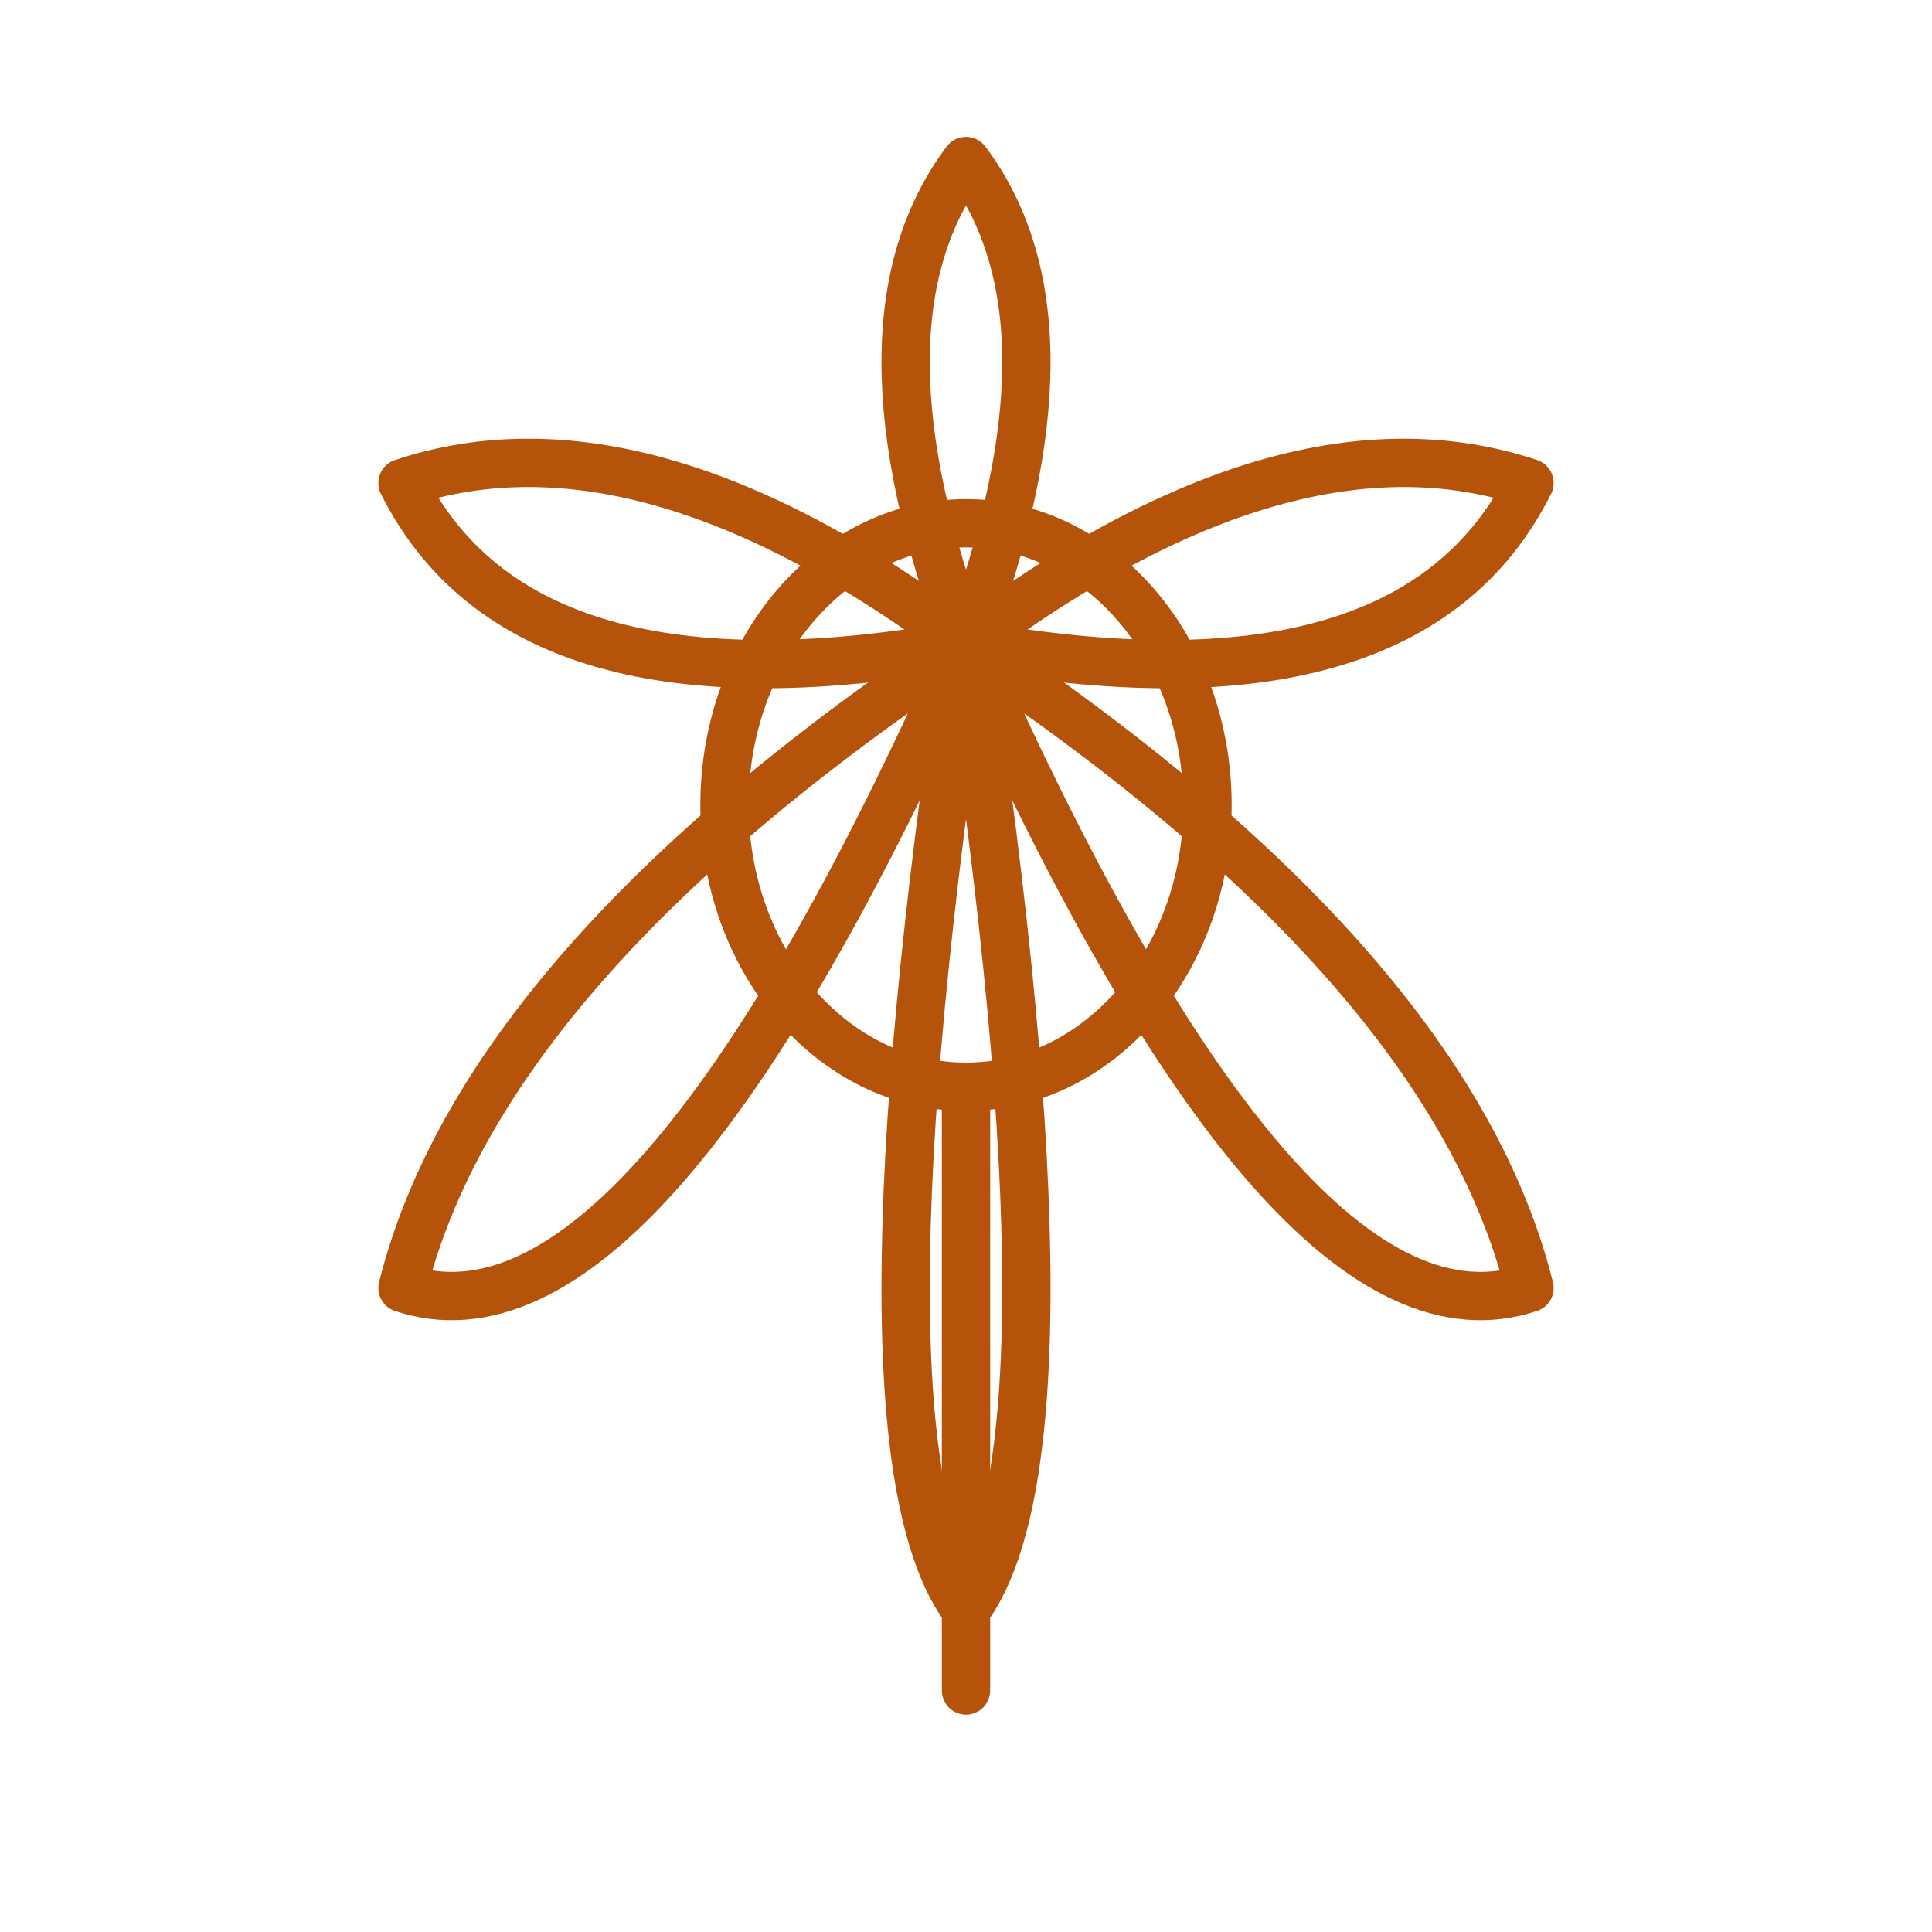
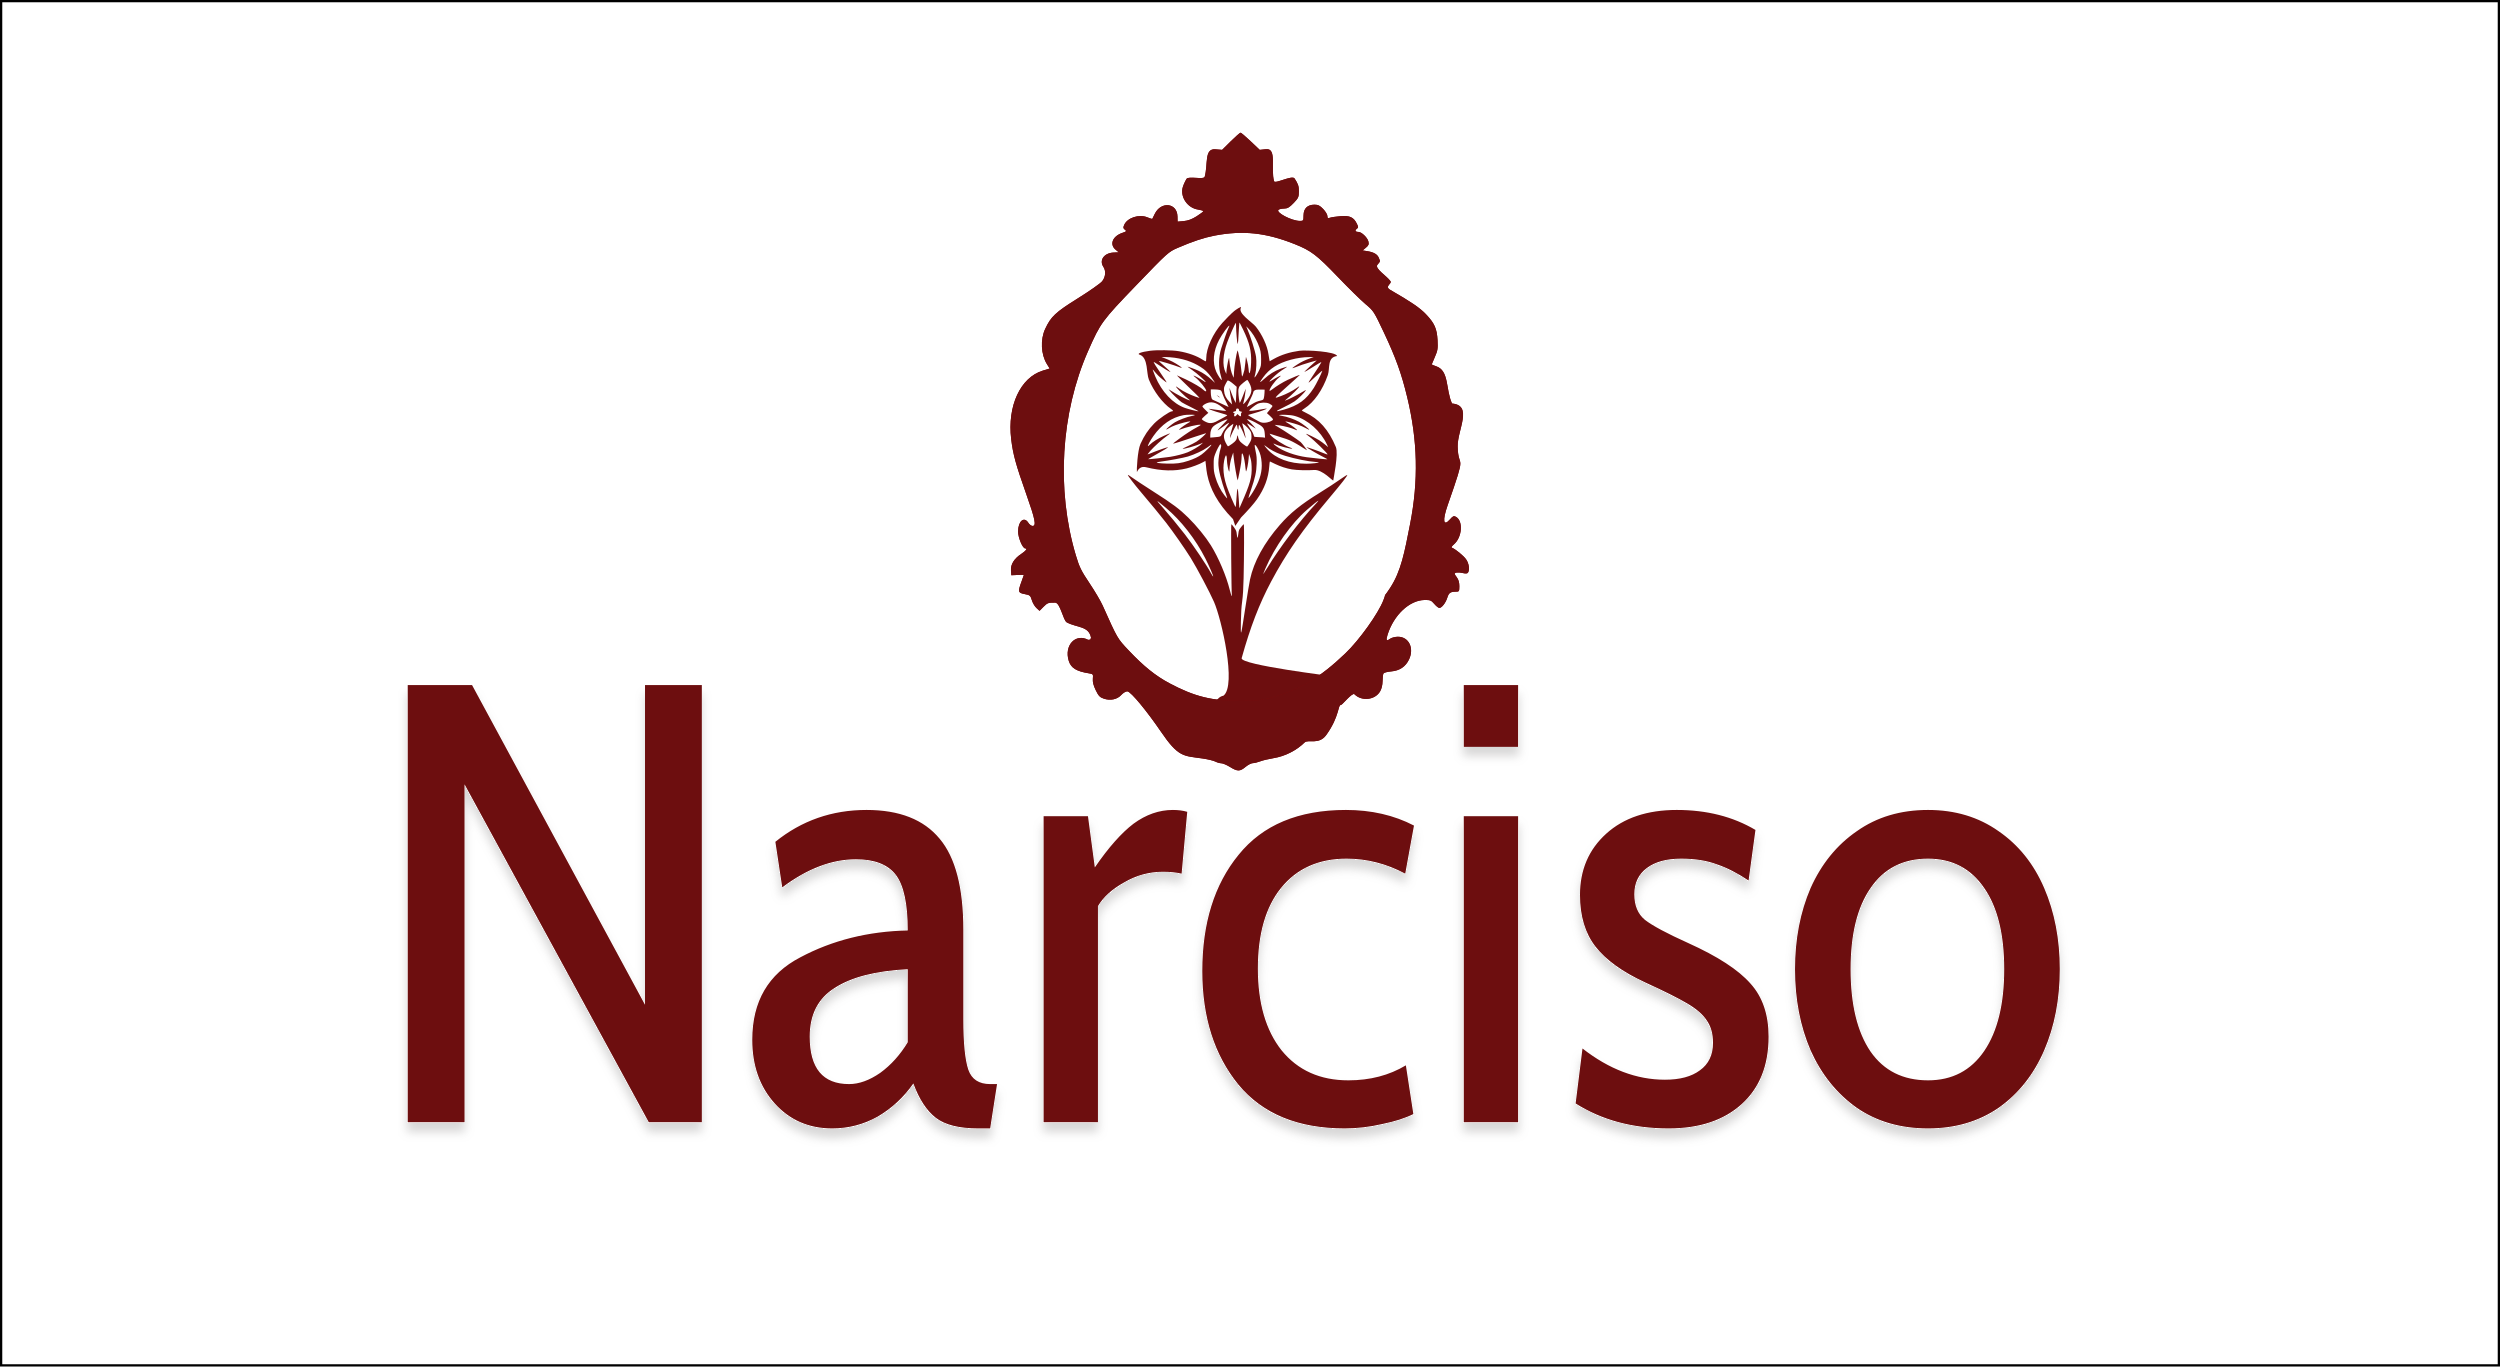
- <svg xmlns="http://www.w3.org/2000/svg" viewBox="0 0 48 48" fill="none" stroke="#b45309" stroke-width="1.2" stroke-linecap="round" stroke-linejoin="round">
-   <path d="M24 16 Q21 8 24 4 Q27 8 24 16" />
-   <path d="M24 16 Q32 10 38 12 Q35 18 24 16" />
-   <path d="M24 16 Q36 24 38 32 Q32 34 24 16" />
-   <path d="M24 16 Q27 36 24 40 Q21 36 24 16" />
-   <path d="M24 16 Q12 24 10 32 Q16 34 24 16" />
-   <path d="M24 16 Q16 10 10 12 Q13 18 24 16" />
-   <ellipse cx="24" cy="20" rx="6" ry="7" />
-   <path d="M24 27 L24 42" />
+ <svg xmlns="http://www.w3.org/2000/svg" width="1105" height="604" viewBox="0 0 1105 604" fill="none">
+   <rect x="0.5" y="0.5" width="1104" height="603" stroke="black" />
+   <g filter="url(#filter0_d_131_36)">
+     <path d="M180.216 302.8H208.644L285.096 444.112V302.8H310.212V496H286.752L205.332 346.684V496H180.216V302.8ZM367.827 498.76C357.523 498.76 349.059 495.08 342.435 487.72C335.811 480.36 332.499 470.976 332.499 459.568C332.499 442.64 339.583 430.496 353.751 423.136C367.919 415.592 383.743 411.636 401.223 411.268C401.223 399.492 399.475 391.304 395.979 386.704C392.483 382.104 386.595 379.804 378.315 379.804C367.643 379.804 356.787 383.944 345.747 392.224L342.711 372.076C354.303 362.692 367.735 358 383.007 358C397.543 358 408.307 362.232 415.299 370.696C422.291 378.976 425.787 392.408 425.787 410.992V450.46C425.787 460.948 426.523 468.4 427.995 472.816C429.467 477.048 432.687 479.164 437.655 479.164H440.691L437.655 498.76H432.411C423.947 498.76 417.691 497.196 413.643 494.068C409.595 490.94 406.283 485.88 403.707 478.888C399.475 484.96 394.231 489.836 387.975 493.516C381.719 497.012 375.003 498.76 367.827 498.76ZM375.279 479.164C379.695 479.164 384.295 477.508 389.079 474.196C393.863 470.7 397.911 466.192 401.223 460.672V428.38C387.055 429.116 376.291 431.876 368.931 436.66C361.571 441.26 357.891 448.436 357.891 458.188C357.891 472.172 363.687 479.164 375.279 479.164ZM461.279 360.76H480.875L483.911 383.392C489.983 374.56 495.687 368.12 501.023 364.072C506.543 360.024 512.339 358 518.411 358C520.803 358 522.919 358.276 524.759 358.828L522.275 386.152C519.883 385.6 517.123 385.324 513.995 385.324C507.923 385.324 502.219 386.888 496.883 390.016C491.547 392.96 487.683 396.456 485.291 400.504V496H461.279V360.76ZM594.341 498.76C573.733 498.76 558.093 492.32 547.421 479.44C536.749 466.376 531.413 449.632 531.413 429.208C531.413 408.048 536.749 390.936 547.421 377.872C558.093 364.624 573.917 358 594.893 358C606.117 358 616.145 360.3 624.977 364.9L621.113 386.152C612.833 381.736 604.185 379.528 595.169 379.528C582.841 379.528 573.181 383.852 566.189 392.5C559.381 400.964 555.977 412.832 555.977 428.104C555.977 443.376 559.473 455.428 566.465 464.26C573.641 473.092 583.485 477.508 595.997 477.508C605.565 477.508 614.029 475.3 621.389 470.884L624.701 492.412C621.021 494.252 616.421 495.724 610.901 496.828C605.381 498.116 599.861 498.76 594.341 498.76ZM646.992 302.8H671.004V330.124H646.992V302.8ZM646.992 360.76H671.004V496H646.992V360.76ZM737.548 498.76C721.724 498.76 708.016 495.08 696.424 487.72L699.46 463.432C711.236 472.632 723.38 477.232 735.892 477.232C742.516 477.232 747.668 475.852 751.348 473.092C755.212 470.332 757.144 466.284 757.144 460.948C757.144 456.9 756.224 453.588 754.384 451.012C752.728 448.436 749.876 445.952 745.828 443.56C741.78 441.168 735.524 438.04 727.06 434.176C717.124 429.576 709.856 424.332 705.256 418.444C700.656 412.556 698.356 404.92 698.356 395.536C698.356 384.496 702.22 375.48 709.948 368.488C717.676 361.496 728.072 358 741.136 358C754.384 358 765.976 360.944 775.912 366.832L772.876 389.188C767.908 385.876 763.216 383.484 758.8 382.012C754.384 380.356 749.14 379.528 743.068 379.528C736.628 379.528 731.568 380.908 727.888 383.668C724.208 386.428 722.368 390.292 722.368 395.26C722.368 400.228 723.932 404 727.06 406.576C730.372 409.152 736.72 412.556 746.104 416.788C759.168 422.676 768.368 428.656 773.704 434.728C779.04 440.616 781.708 448.436 781.708 458.188C781.708 470.884 777.752 480.82 769.84 487.996C761.928 495.172 751.164 498.76 737.548 498.76ZM852.185 498.76C840.041 498.76 829.553 495.724 820.721 489.652C811.889 483.396 805.081 474.932 800.297 464.26C795.697 453.588 793.397 441.628 793.397 428.38C793.397 415.132 795.697 403.172 800.297 392.5C805.081 381.828 811.889 373.456 820.721 367.384C829.553 361.128 840.041 358 852.185 358C864.145 358 874.541 361.128 883.373 367.384C892.205 373.456 898.921 381.828 903.521 392.5C908.121 403.172 910.421 415.132 910.421 428.38C910.421 441.628 908.121 453.588 903.521 464.26C898.921 474.932 892.205 483.396 883.373 489.652C874.541 495.724 864.145 498.76 852.185 498.76ZM852.185 477.508C862.857 477.508 871.137 473.184 877.025 464.536C882.913 455.888 885.857 443.836 885.857 428.38C885.857 412.924 882.913 400.964 877.025 392.5C871.137 383.852 862.857 379.528 852.185 379.528C841.145 379.528 832.681 383.852 826.793 392.5C820.905 400.964 817.961 412.924 817.961 428.38C817.961 444.02 820.905 456.164 826.793 464.812C832.681 473.276 841.145 477.508 852.185 477.508Z" fill="#6D0E0F" />
+   </g>
+   <path fill-rule="evenodd" clip-rule="evenodd" d="M545.5 137.5C544.091 138.676 541.641 141.198 540.279 142.716C536.103 147.369 533.152 153.887 533.152 158.454C533.152 159.198 533.056 159.699 532.913 159.699C532.781 159.699 532.223 159.407 531.671 159.05C528.941 157.281 525.222 155.944 521.08 155.243C518.083 154.735 511.514 154.631 508.337 155.041C504.505 155.535 502 156.373 504 156.87C507.5 158.361 506.676 165.04 507.791 167.765C509.929 172.986 513.91 178.244 517.663 180.803C518.605 181.445 518.718 181.805 517.979 181.805C516.982 181.805 512.15 185.13 510.126 187.209C507.548 189.858 505.783 192.486 504.099 196.187C502.749 199.154 502.353 208.187 502.5 208.548C502.653 208.923 503.151 205.686 506.635 206.541C513.412 208.204 519.157 208.359 524.545 207.024C526.772 206.473 530.234 205.161 531.658 204.33C532.25 203.984 532.766 203.701 532.805 203.701C532.844 203.701 532.946 204.624 533.032 205.753C533.119 206.882 533.373 208.706 533.597 209.806C534.836 215.895 538.004 222.349 545 229.462L546 232.443L548.557 228.719C551.453 225.776 554.301 222.525 555.554 220.733C558.893 215.956 560.661 211.227 561.01 206.14C561.095 204.906 561.224 203.925 561.298 203.959C561.372 203.993 562.442 204.508 563.677 205.104C565.964 206.207 568.669 207.082 571.004 207.473C573.17 207.837 578.046 207.967 580.77 207.734C584.591 207.408 589.309 212.964 589.309 212.332C589.309 211.963 591.707 200.611 590.453 197.595C587.28 189.959 583.025 185.176 576.802 182.246C576.034 181.884 575.405 181.519 575.405 181.434C575.406 181.348 575.924 180.947 576.558 180.542C580.806 177.825 584.58 172.435 586.906 165.763C587.931 162.822 586.5 157.864 591 157.367C590.5 155.379 577.379 154.632 574.274 155.051C570.109 155.614 566.266 156.835 563.109 158.599L561.209 159.661L561.061 158.996C560.979 158.63 560.796 157.525 560.654 156.541C560.105 152.732 557.913 147.948 555.094 144.405C553.483 142.38 547 138.5 548.5 136C549 135 546.081 137.015 545.5 137.5ZM549.438 145.633C552.322 151.664 553.168 155.153 552.989 160.277C552.89 163.097 552.555 164.962 552.148 164.962C552.063 164.962 551.942 164.134 551.879 163.12C551.816 162.107 551.528 160.473 551.239 159.489L550.713 157.699L550.452 160.25C550.308 161.654 550.122 163.122 550.037 163.514C549.776 164.713 549.175 166.436 549.017 166.436C548.934 166.436 548.797 165.37 548.712 164.068C548.538 161.4 547.161 154.3 546.946 154.962C546.443 156.512 545.598 161.741 545.466 164.12L545.309 166.963L544.935 166.188C544.232 164.733 543.627 162.208 543.465 160.058C543.306 157.95 543.298 157.925 543.028 158.752C542.691 159.785 542.104 163.29 542.077 164.436L542.057 165.278L541.641 164.429C540.227 161.54 540.531 156.515 542.436 151.289C543.334 148.824 545.89 143.002 546.202 142.707C546.279 142.635 546.342 143.264 546.342 144.106C546.342 146.274 546.812 151.77 547.015 151.98C547.197 152.169 547.364 150.271 547.593 145.418C547.672 143.758 547.809 142.479 547.898 142.576C547.987 142.672 548.68 144.048 549.438 145.633ZM543.033 144.889C542.559 145.771 540.658 151.109 539.753 154.094C538.59 157.93 538.515 162.367 539.553 165.88C539.856 166.905 540.069 167.843 540.026 167.964C539.905 168.304 538.291 165.895 537.6 164.346C535.799 160.304 536.257 155.114 538.847 150.213C540.205 147.643 543.064 143.7 543.365 143.982C543.421 144.035 543.271 144.443 543.033 144.889ZM554.123 148.257C554.76 149.264 555.588 150.835 555.962 151.749C557.202 154.778 557.408 155.789 557.408 158.857C557.408 161.584 557.379 161.766 556.683 163.344C556.013 164.863 554.674 166.984 554.493 166.814C554.45 166.773 554.613 166.032 554.854 165.167C555.317 163.508 555.476 159.73 555.169 157.689C554.777 155.087 552.713 148.564 551.174 145.067L550.804 144.225L551.885 145.326C552.479 145.932 553.486 147.251 554.123 148.257ZM519.171 158.123C524.275 158.848 528.323 160.425 532.026 163.133C533.352 164.103 535.227 166.274 536.405 168.205L537.035 169.237L535.528 167.839C533.697 166.14 531.773 164.825 529.687 163.848C528.171 163.138 524.88 161.943 524.88 162.103C524.88 162.146 525.811 162.804 526.948 163.565C528.965 164.913 533.138 168.625 532.895 168.854C532.828 168.917 532.494 168.762 532.152 168.508C531.134 167.755 527.964 166.015 527.608 166.015C527.427 166.015 527.669 166.302 528.147 166.652C529.994 168.005 533.152 171.847 533.152 172.742C533.152 173.159 532.564 172.962 531.92 172.329C530.881 171.307 527.7 169.416 524.098 167.677C522.253 166.788 520.534 166.001 520.277 165.929C520.02 165.857 522.169 168.032 525.051 170.762C527.934 173.492 530.245 175.771 530.186 175.826C530.127 175.882 529.414 175.691 528.602 175.403C525.961 174.467 523.015 173.013 521.359 171.828C520.468 171.19 519.738 170.723 519.738 170.792C519.738 171.287 523.851 175.397 525.439 176.488C527.503 177.907 522.905 175.889 519.597 173.924C518.507 173.276 517.365 172.582 517.06 172.381L516.506 172.015L517.032 172.716C517.9 173.872 521.323 177.166 522.344 177.827C522.868 178.167 524.835 179.199 526.715 180.121C528.595 181.043 529.933 181.799 529.687 181.801C529.102 181.805 525.326 180.854 523.786 180.316C518.446 178.446 513.469 173.182 510.635 166.406C510.134 165.207 509.66 163.989 509.583 163.699C509.445 163.182 509.451 163.183 509.951 163.781C511.583 165.729 512.296 166.448 513.861 167.724C514.816 168.504 515.637 169.105 515.685 169.06C515.733 169.016 514.771 167.531 513.549 165.76C511.09 162.199 509.804 160.142 509.949 160.005C510.002 159.956 510.682 160.352 511.46 160.886C513.737 162.446 517.295 164.597 517.413 164.485C517.473 164.429 516.31 163.313 514.83 162.006C513.348 160.699 512.173 159.595 512.217 159.554C512.393 159.388 519.163 161.436 521.383 162.326C521.858 162.516 522.288 162.632 522.339 162.583C522.508 162.424 519.978 160.743 518.248 159.864C517.316 159.391 515.837 158.737 514.96 158.411L513.367 157.819L515.155 157.813C516.139 157.81 517.946 157.949 519.171 158.123ZM578.982 158.414C576.724 159.207 575.161 159.971 573.235 161.22C571.178 162.555 570.701 163.045 571.95 162.543C574.2 161.638 577.076 160.665 579.429 160.014L582 159.303L579.205 161.799C577.668 163.172 576.466 164.347 576.533 164.41C576.599 164.473 578.3 163.485 580.311 162.214C582.322 160.943 584.009 159.942 584.059 159.989C584.17 160.093 581.687 164.051 579.721 166.904C578.927 168.057 578.335 169.055 578.407 169.123C578.478 169.19 579.903 167.944 581.573 166.354C583.334 164.678 584.542 163.667 584.448 163.949C583.98 165.359 581.769 169.791 580.703 171.457C577.356 176.686 573.813 179.26 567.479 181.063C563.469 182.204 563.364 181.929 567.133 180.155C568.916 179.315 571.175 178.088 572.154 177.427C573.727 176.365 576.622 173.547 577.219 172.497C577.339 172.286 576.514 172.688 575.358 173.404C573.393 174.622 569.557 176.557 568.278 176.975C567.792 177.134 567.843 177.051 568.579 176.486C570.8 174.782 574.287 171.288 574.287 170.767C574.287 170.686 573.709 171.042 573.002 171.559C571.485 172.669 568.586 174.161 566.239 175.04C562.985 176.259 562.993 176.232 566.939 172.609C568.952 170.761 571.453 168.506 572.499 167.597C573.544 166.689 574.432 165.867 574.473 165.771C574.566 165.551 571.659 166.718 569.152 167.906C567.076 168.89 564.069 170.735 562.328 172.096C561.713 172.575 561.177 172.873 561.136 172.757C560.878 172.029 563.526 168.272 565.256 166.91C565.79 166.489 566.19 166.109 566.144 166.066C566 165.931 563.919 166.997 562.349 168.009C560.606 169.132 560.687 168.78 562.593 166.941C564.27 165.324 566.025 163.946 567.636 162.982C568.343 162.559 568.922 162.173 568.922 162.124C568.922 162.009 567.303 162.483 566.015 162.974C563.239 164.035 561.095 165.376 558.659 167.579C556.579 169.46 556.495 169.332 558.222 166.911C561.012 162.997 564.857 160.534 570.607 158.978C573.262 158.26 576.162 157.847 578.647 157.835L580.659 157.825L578.982 158.414ZM552.3 169.484C553.644 172.149 553.369 173.938 551.17 176.841C550.627 177.557 550.006 178.28 549.79 178.448C549.427 178.73 549.41 178.705 549.568 178.121C549.986 176.567 550.344 174.636 550.466 173.279L550.599 171.805L549.63 174.331C549.097 175.721 548.504 177.136 548.311 177.477L547.961 178.096L547.824 177.477C547.507 176.046 547.237 172.857 547.373 172.148C547.454 171.728 547.657 171.127 547.826 170.814C548.113 170.28 550.936 167.948 551.327 167.922C551.426 167.915 551.863 168.618 552.3 169.484ZM543.547 168.507C543.916 168.719 544.758 169.36 545.418 169.932L546.618 170.971L546.413 174.546L546.207 178.121L545.579 176.858C545.233 176.163 544.608 174.647 544.189 173.489L543.428 171.384L543.565 172.752C543.686 173.951 543.892 175.195 544.439 178.015L544.582 178.752L543.423 177.594C541.917 176.091 541.166 174.567 541.027 172.728C540.927 171.413 540.983 171.167 541.719 169.708C542.159 168.835 542.6 168.121 542.698 168.121C542.796 168.122 543.179 168.295 543.547 168.507ZM539.007 172.339C539.784 172.542 539.861 172.642 540.336 174.058C540.613 174.885 541.351 176.54 541.976 177.736C542.601 178.932 543.086 179.91 543.054 179.91C543.021 179.91 541.761 179.318 540.253 178.594C538.745 177.871 537.099 177.126 536.596 176.94C535.788 176.641 535.65 176.487 535.422 175.636C535.28 175.105 535.164 174.097 535.164 173.396V172.121L536.673 172.122C537.503 172.122 538.553 172.22 539.007 172.339ZM558.905 173.7C558.867 174.51 558.738 175.526 558.618 175.956C558.427 176.644 558.286 176.767 557.457 176.968C555.559 177.429 555.051 177.64 553.15 178.764C552.084 179.395 551.174 179.91 551.127 179.91C551.081 179.91 551.305 179.366 551.625 178.7C553.277 175.268 553.943 173.748 553.943 173.406C553.943 172.925 554.564 172.398 555.284 172.27C555.592 172.215 556.548 172.182 557.408 172.198L558.973 172.226L558.905 173.7ZM538.343 175.183C538.677 175.513 539.01 175.727 539.082 175.659C539.155 175.591 538.881 175.321 538.474 175.059L537.735 174.584L538.343 175.183ZM537.107 178.145C538.217 178.5 540.16 179.802 541.312 180.963L541.983 181.639L540.408 181.495C539.542 181.415 537.807 181.184 536.552 180.98C535.297 180.777 534.27 180.648 534.27 180.693C534.27 180.896 536.859 181.821 539.414 182.532C540.95 182.959 542.294 183.389 542.401 183.488C542.511 183.589 542.019 183.952 541.283 184.314C540.561 184.67 539.32 185.342 538.526 185.808C536.791 186.825 535.629 187.15 534.364 186.972C533.479 186.847 531.549 185.838 531.211 185.323C531.124 185.19 531.707 184.531 532.569 183.788L534.08 182.486L532.691 181.088C531.315 179.703 531.307 179.687 531.724 179.253C532.177 178.781 533.144 178.26 534.045 178.002C534.967 177.737 535.98 177.785 537.107 178.145ZM560.985 178.386C561.75 178.742 562.438 179.27 562.438 179.5C562.438 179.586 561.885 180.323 561.209 181.137L559.979 182.617L561.32 183.822C562.058 184.485 562.662 185.182 562.662 185.372C562.662 185.986 560.397 186.858 558.8 186.858C557.462 186.858 557.292 186.793 554.43 185.196C552.792 184.281 551.534 183.485 551.635 183.427C551.737 183.369 552.926 183.019 554.278 182.649C556.855 181.946 560.077 180.774 559.898 180.605C559.84 180.551 558.955 180.668 557.93 180.865C554.565 181.511 552.155 181.761 552.155 181.463C552.155 181.147 554.808 178.991 555.781 178.518C557.206 177.824 559.645 177.762 560.985 178.386ZM547.64 181.202C547.693 181.633 547.863 181.786 548.4 181.887C549.041 182.008 549.066 182.045 548.742 182.385C548.528 182.61 548.436 182.968 548.506 183.307C548.671 184.111 548.22 184.234 547.561 183.564L546.99 182.983L546.479 183.586C546.181 183.939 545.861 184.126 545.708 184.037C545.371 183.841 545.372 183.137 545.71 182.941C545.882 182.84 545.799 182.728 545.467 182.613C544.814 182.385 544.978 181.929 545.744 181.844C546.196 181.794 546.342 181.66 546.342 181.3C546.342 180.693 546.542 180.508 547.115 180.586C547.42 180.627 547.594 180.831 547.64 181.202ZM528.092 183.444C528.152 183.535 527.537 183.728 526.726 183.873C524.723 184.231 520.978 185.637 519.286 186.667C517.888 187.518 515.491 189.512 515.491 189.824C515.491 189.916 516.019 189.664 516.664 189.263C518.077 188.386 520.594 187.447 523.458 186.729C525.863 186.126 526.788 186.13 525.551 186.737C524.523 187.242 521.962 189.022 521.406 189.618C520.97 190.085 520.97 190.086 521.415 189.916C524.509 188.732 529.561 187.543 530.649 187.743C530.881 187.786 530.377 188.151 529.351 188.684C528.429 189.164 526.769 190.134 525.663 190.841C523.315 192.34 518.372 195.957 518.503 196.08C518.623 196.194 522.644 194.932 528.197 193.039C530.698 192.187 532.858 191.49 532.997 191.49C533.452 191.49 530.395 194.23 528.867 195.192C528.047 195.708 526.305 196.612 524.997 197.201C523.688 197.79 522.652 198.304 522.695 198.344C523.007 198.638 528.832 197.006 530.805 196.072L531.699 195.648L531.14 196.223C530.271 197.115 526.803 199.187 524.986 199.9C523.04 200.663 519.923 201.475 517.262 201.912C515.11 202.266 507.598 203.075 507.481 202.965C507.44 202.926 508.647 202.208 510.163 201.37C514.148 199.166 516.488 197.733 516.233 197.653C515.987 197.575 510.838 199.392 508.627 200.336C507.853 200.667 507.219 200.883 507.219 200.816C507.219 200.749 507.792 200.035 508.493 199.228C510.031 197.458 513.96 193.928 515.878 192.593C516.645 192.06 517.229 191.583 517.176 191.533C517.123 191.482 515.903 191.974 514.466 192.625C511.864 193.803 509.49 195.291 508.239 196.526C507.878 196.882 507.506 197.174 507.413 197.174C507.08 197.174 508.397 194.72 509.787 192.748C513.433 187.575 517.914 184.483 523.203 183.493C524.391 183.27 527.955 183.235 528.092 183.444ZM572.387 183.883C578.094 185.526 583.739 190.546 586.471 196.408L587.047 197.643L585.753 196.552C585.041 195.951 583.805 195.05 583.006 194.548C581.435 193.562 577.437 191.612 577.283 191.756C577.231 191.805 577.807 192.302 578.563 192.862C580.882 194.578 587.045 200.598 586.759 200.868C586.698 200.926 585.962 200.684 585.125 200.33C582.998 199.431 577.617 197.547 577.497 197.66C577.366 197.784 582.636 200.863 584.958 202.019C585.971 202.523 586.765 202.967 586.724 203.006C586.623 203.102 580.553 202.5 577.641 202.106C572.415 201.399 567.126 199.478 564.001 197.152C562.743 196.216 562.51 195.719 563.612 196.323C565.027 197.099 571.157 198.666 571.157 198.252C571.157 198.177 570.679 197.953 570.095 197.755C567.784 196.972 562.653 193.7 561.568 192.317C561.093 191.713 561.081 191.65 561.456 191.765C561.689 191.837 564.847 192.844 568.475 194.004C572.102 195.164 577.456 199.003 577.641 199C577.839 198.997 575.387 195.81 574.877 195.386C573.643 194.359 567.366 190.166 565.18 188.908C564.162 188.323 563.362 187.813 563.401 187.776C563.441 187.738 564.375 187.845 565.478 188.013C567.868 188.377 571.065 189.224 572.313 189.823C572.808 190.061 573.258 190.213 573.313 190.161C573.504 189.982 570.917 187.973 569.47 187.176C568.671 186.736 568.058 186.337 568.108 186.29C568.255 186.153 571.677 187.025 573.716 187.72C574.75 188.072 576.265 188.74 577.083 189.206C577.902 189.67 578.619 190.007 578.675 189.954C578.896 189.746 575.72 187.283 574.122 186.422C571.925 185.238 568.933 184.19 566.754 183.842C564.436 183.471 565.07 183.266 568.251 183.358C570.054 183.41 571.289 183.567 572.387 183.883ZM554.704 186.636C558.313 188.512 558.84 189.136 559.031 191.766L559.154 193.451L558.082 193.312C557.493 193.236 556.418 193.174 555.693 193.174C554.828 193.174 554.351 193.084 554.303 192.911C553.944 191.622 553.475 190.694 552.362 189.073C551.648 188.034 551.108 187.142 551.162 187.091C551.215 187.041 551.967 187.465 552.832 188.034C553.697 188.603 554.628 189.21 554.9 189.382C555.423 189.713 553.132 187.189 551.952 186.134C551.572 185.794 551.26 185.443 551.26 185.354C551.26 185.097 552.964 185.732 554.704 186.636ZM542.541 185.472C542.541 185.52 541.676 186.444 540.618 187.525C537.751 190.452 537.493 190.907 539.617 189.293C541.625 187.766 543.176 186.75 543.303 186.88C543.347 186.926 542.749 187.792 541.972 188.806C541.196 189.819 540.365 191.142 540.126 191.745C539.629 193 539.527 193.046 536.751 193.277L534.94 193.428V192.287C534.94 190.453 535.476 189.105 536.548 188.241C538.047 187.032 542.541 184.956 542.541 185.472ZM551.299 188.912C552.825 190.448 553.148 191.136 553.152 192.858C553.155 194.168 553.059 194.502 552.292 195.858C551.817 196.698 551.329 197.385 551.207 197.385C550.853 197.385 548.9 195.968 548.16 195.173C547.786 194.773 547.419 194.089 547.342 193.652C547.133 192.468 546.949 192.125 546.859 192.753C546.62 194.423 546.332 194.86 544.637 196.129C543.711 196.822 542.851 197.329 542.726 197.257C542.601 197.184 542.156 196.451 541.738 195.629C540.295 192.793 540.858 190.609 543.596 188.422C544.397 187.781 545.092 187.295 545.141 187.341C545.189 187.386 544.92 188.362 544.543 189.509C544.165 190.656 543.809 192.069 543.75 192.648L543.643 193.7L544.184 192.38C544.917 190.588 546.417 187.7 546.614 187.7C546.702 187.7 546.841 188.176 546.923 188.757C547.121 190.164 547.46 190.309 547.46 188.988C547.46 188.409 547.546 187.885 547.651 187.824C547.878 187.692 549.363 190.599 550.062 192.542C550.333 193.295 550.562 193.719 550.572 193.484C550.587 193.12 549.497 188.606 549.104 187.405C548.98 187.025 549.006 187.027 549.621 187.439C549.977 187.678 550.732 188.341 551.299 188.912ZM539.753 196.806C539.822 197.066 539.72 197.702 539.527 198.218C539.009 199.6 538.519 202.723 538.519 204.648C538.519 207.539 539.566 211.842 541.849 218.328C542.215 219.367 542.477 220.253 542.431 220.296C542.386 220.339 541.834 219.725 541.206 218.932C539.514 216.796 537.972 213.68 537.157 210.753C536.542 208.54 536.453 207.875 536.444 205.385C536.434 202.821 536.493 202.378 537.045 200.858C537.716 199.012 539.132 196.332 539.435 196.332C539.54 196.332 539.683 196.545 539.753 196.806ZM535.388 196.727C535.388 197.052 532.465 199.898 531.165 200.839C529.615 201.961 527.82 202.824 525.277 203.669C522.043 204.743 519.911 205.024 515.826 204.913C512.361 204.818 510.553 204.547 511.582 204.274C511.826 204.21 512.528 204.094 513.143 204.016C516.601 203.581 523.116 202.362 525.023 201.793C528.021 200.898 531.819 199.119 533.711 197.722C535.46 196.431 535.388 196.474 535.388 196.727ZM556.203 198.753C557.071 200.496 557.476 202.102 557.648 204.5C557.915 208.196 557.014 211.697 554.719 215.885C553.554 218.012 551.998 220.255 551.81 220.078C551.762 220.033 552.265 218.438 552.927 216.533C554.775 211.218 555.345 208.595 555.44 204.964C555.507 202.377 555.438 201.542 554.99 199.49C554.699 198.158 554.512 196.936 554.574 196.773C554.736 196.352 555.42 197.183 556.203 198.753ZM561.097 198.373C563.271 199.733 565.187 200.586 568.054 201.472C572.301 202.785 578.237 203.983 581.499 204.186C582.207 204.23 582.84 204.316 582.905 204.377C583.134 204.593 579.612 204.964 577.352 204.962C569.885 204.958 563.873 202.698 560.106 198.477C558.788 196.999 558.447 196.314 559.476 197.209C559.814 197.503 560.544 198.027 561.097 198.373ZM546.155 208.069C546.562 210.414 546.953 212.332 547.026 212.332C547.179 212.332 548.269 206.862 548.577 204.543C548.693 203.674 548.79 202.424 548.794 201.766C548.814 198.291 550.079 202.076 550.49 206.84C550.578 207.865 550.716 208.486 550.815 208.314C551.155 207.729 551.716 204.822 551.889 202.753L552.065 200.648L552.587 202.122C552.978 203.227 553.136 204.244 553.218 206.192C553.417 210.9 552.612 213.791 548.547 222.964L547.8 224.649L547.523 220.452C547.37 218.145 547.158 216.174 547.051 216.074C546.844 215.879 546.651 217.573 546.416 221.648C546.338 223.009 546.213 224.121 546.14 224.119C545.902 224.114 542.926 217.132 542.162 214.786C541.171 211.743 540.752 209.356 540.757 206.778C540.76 204.788 541.257 202.15 541.777 201.358C542.042 200.953 542.266 201.814 542.303 203.385C542.339 204.895 542.849 207.72 543.183 208.261C543.378 208.576 543.423 208.464 543.429 207.663C543.44 205.983 543.894 203.477 544.506 201.709L545.092 200.016L545.255 201.911C545.344 202.953 545.749 205.724 546.155 208.069ZM498.5 209.907C498.5 210.324 501.263 213.944 504.447 217.701C508.776 222.806 512.699 227.575 515.359 230.965C518.242 234.638 523.831 242.638 526.316 246.649C529.056 251.07 534.718 261.758 536.604 266.068C539.891 273.579 546.669 303 540.757 307.5C534.985 308.5 532.502 323.437 532.569 323.5C532.637 323.564 589.424 299.072 589.5 299C589.576 298.928 547.975 293.899 548.813 290.896C552.652 277.134 556.548 267.007 561.825 257.071C568.479 244.541 575.741 234.12 587.733 219.891C593.074 213.554 595.728 210.137 595.485 209.908C595.425 209.852 594.529 210.399 593.495 211.124C590.447 213.258 586.699 215.717 583.177 217.892C575.031 222.922 570.259 226.778 565.692 232.017C558.681 240.061 554.183 248.287 552.51 256.123C552.2 257.571 551.287 263.066 550.48 268.334C548.413 281.827 548.348 282.039 548.469 274.966C548.539 270.876 548.699 268.307 549.04 265.808C549.385 263.279 549.557 260.472 549.673 255.492C549.911 245.296 549.953 231.701 549.748 231.701C549.555 231.701 548.152 233.403 547.725 234.155C547.583 234.405 547.4 235.284 547.319 236.109C547.237 236.934 547.094 237.655 546.999 237.709C546.905 237.764 546.756 237.09 546.669 236.212C546.527 234.788 546.398 234.456 545.485 233.158C544.922 232.357 544.367 231.701 544.251 231.701C544.029 231.701 544.257 262.108 544.486 263.071C544.571 263.427 544.537 263.529 544.384 263.387C544.258 263.271 543.893 262.109 543.572 260.804C542.063 254.669 538.617 246.527 535.205 241.033C532.922 237.358 528.912 232.441 525.242 228.818C521.362 224.988 518.307 222.698 510.125 217.488C505.813 214.743 501.154 211.663 499.316 210.342C498.867 210.02 498.5 209.824 498.5 209.907ZM581.288 223.01C574.717 229.934 565.687 241.871 560.223 250.855C559.344 252.3 558.523 253.579 558.397 253.697C558.272 253.815 558.681 252.728 559.307 251.281C563.496 241.59 570.722 231.389 577.699 225.313C580.404 222.958 582.636 221.184 582.757 221.294C582.804 221.337 582.143 222.109 581.288 223.01ZM515.297 224.441C522.065 230.12 528.507 238.396 532.822 246.956C534.499 250.282 536.379 254.628 536.21 254.787C536.142 254.851 535.716 254.207 535.262 253.355C533.365 249.797 527.423 240.972 523.648 236.105C520.679 232.278 516.541 227.265 513.93 224.333C510.587 220.578 510.704 220.587 515.297 224.441Z" fill="#6D0E0F" />
+   <path fill-rule="evenodd" clip-rule="evenodd" d="M552.799 62.444L556.803 66.243L559.566 65.935C564.515 65.384 561.582 74.634 563.135 80.103C563.517 81.447 571.142 77.273 572.197 78.882C573.779 81.295 574.112 82.288 574.101 84.57C574.09 87.1 573.892 87.54 571.774 89.749C569.96 91.64 569.072 92.167 567.675 92.179C566.694 92.187 565.57 92.407 565.177 92.668C563.526 93.763 570.895 97.666 574.587 97.652C576.085 97.647 576.152 97.544 576.162 95.208C576.176 92.167 577.892 90.48 580.985 90.469C582.594 90.463 583.383 90.856 584.86 92.4C585.88 93.467 586.712 94.856 586.71 95.487C586.705 96.428 586.919 96.562 587.893 96.232C588.546 96.011 590.654 95.701 592.576 95.542C596.575 95.212 598.318 96.018 599.705 98.841C600.451 100.358 600.448 100.564 599.676 101.154C598.713 101.89 599.065 102.519 600.438 102.514C601.813 102.509 604.431 105.032 604.837 106.754C605.127 107.984 604.926 108.482 603.738 109.471L602.284 110.684L604.349 111.015C607.329 111.492 608.962 112.495 609.527 114.193C609.933 115.412 610.376 115.288 608.862 116.968C607.349 118.647 613.091 122.007 614.602 124.32C615.318 125.416 611.772 126.563 614.507 128.135C623.712 133.428 627.538 136.037 630.243 138.865C634.048 142.843 635.127 145.253 635.397 150.379C635.591 154.067 635.445 154.979 634.221 157.748C633.452 159.486 632.823 160.982 632.822 161.074C632.822 161.165 633.71 161.537 634.796 161.901C640.589 163.838 638.955 172.148 641.785 178.358C651.165 179.141 644.145 190.005 644.289 197.374C644.502 208.305 648.699 198.083 639.879 223.259C637.483 230.098 637.937 232.936 640.887 229.569C642.199 228.073 642.573 227.912 643.517 228.437C646.846 230.29 646.268 237.56 642.544 240.688C641.78 241.33 641.392 241.945 641.682 242.056C643.257 242.658 646.875 245.607 648.001 247.207C649.27 249.01 649.672 251.751 648.861 253.075C648.576 253.542 647.865 253.597 646.431 253.264C644.56 252.83 642.95 253.008 642.947 253.649C642.946 253.796 643.418 254.545 643.994 255.313C644.679 256.225 645.039 257.544 645.032 259.114C645.021 261.403 644.947 261.518 643.482 261.524C641.074 261.533 640.369 262.031 639.695 264.202C638.989 266.473 637.251 268.707 636.186 268.711C635.797 268.712 634.793 267.91 633.955 266.929C632.583 265.323 632.148 265.149 629.619 265.196C622.976 265.316 616.042 271.838 613.308 280.535C612.513 283.061 612.8 283.526 614.418 282.341C615.084 281.853 616.64 281.45 617.876 281.445C622.675 281.428 625.153 286.454 622.804 291.441C621.282 294.673 618.66 296.439 614.894 296.771C613.244 296.917 611.718 297.313 611.504 297.652C611.289 297.991 611.103 299.508 611.091 301.022C611.076 302.8 610.688 304.424 609.995 305.603C607.745 309.436 601.852 310.082 598.658 306.846C597.767 305.943 593.265 311.552 592.781 311.554C591.193 311.56 592.239 316.428 586.224 324.837C582.965 329.393 578.203 326.638 576.62 328.186C572.976 331.749 567.963 334.276 562.904 335.101C560.743 335.454 558.078 336.094 556.983 336.523C555.887 336.953 554.435 337.306 553.755 337.309C553.075 337.311 551.62 338.06 550.521 338.973C548.033 341.039 546.976 341.043 543.664 338.998C542.218 338.105 540.489 337.372 539.822 337.369C539.155 337.367 537.97 337.028 537.188 336.617C536.407 336.207 533.87 335.594 531.551 335.255C523.014 334.011 520.946 334.892 512.953 323.141C507.615 315.292 499.892 305.563 498.24 305.569C497.578 305.572 496.396 306.289 495.612 307.163C493.838 309.143 490.801 309.787 487.885 308.802C486.132 308.209 485.549 307.6 484.321 305.07C483.29 302.947 482.908 301.431 483.04 299.982C483.219 297.999 483.154 297.906 481.368 297.625C475.793 296.747 473.376 295.259 472.39 292.098C470.267 285.291 475.35 279.796 480.972 282.818L481.946 282.697L482.229 281.85C481.242 276.624 476.069 277.515 471.527 275.096C469.915 274.238 468.639 266.387 466.366 266.359C463.354 266.323 462.961 266.462 461.286 268.154L459.47 269.987L458.096 268.716C457.341 268.017 456.426 266.457 456.064 265.249C455.452 263.214 455.221 263.02 452.901 262.586C449.979 262.038 449.852 261.555 451.476 257.144C452.063 255.548 452.544 254.188 452.545 254.122C452.545 254.056 451.299 254.061 449.776 254.132L447.007 254.263L446.85 252.147C446.652 249.486 448.252 246.911 451.393 244.832C453.528 243.419 454.267 242.395 453.148 242.399C451.992 242.403 449.984 237.633 449.996 234.912C450.017 230.31 452.665 228.093 454.545 231.103C455.017 231.859 455.85 232.475 456.397 232.473C458.147 232.467 457.581 229.635 453.547 218.22C448.957 205.235 447.765 200.882 446.941 194.089C445.167 179.456 451.016 166.819 460.96 163.802L463.955 162.894L462.727 160.911C460.096 156.664 459.775 150.092 461.97 145.388C464.527 139.904 466.505 138.052 476.366 131.898C481.538 128.67 486.381 125.273 487.127 124.349C488.69 122.415 488.918 119.769 487.681 117.916C485.741 115.012 488.031 111.811 492.177 111.631L494.501 111.53L493.106 110.368C490.286 108.022 491.757 104.387 496.122 102.913C497.942 102.298 498.045 102.166 497.204 101.525C496.422 100.929 496.373 100.591 496.895 99.405C498.285 96.248 503.472 94.547 507.108 96.055C508.267 96.536 509.266 96.837 509.326 96.723C509.387 96.609 509.871 95.629 510.402 94.546C513.192 88.843 520.321 89.647 520.445 95.679L520.492 97.967L523.223 97.72C525.111 97.55 526.868 96.894 528.91 95.598C530.536 94.566 531.866 93.555 531.867 93.35C531.868 93.146 530.792 92.814 529.475 92.612C525.105 91.944 521.861 87.53 522.637 83.31C522.819 82.323 523.632 80.415 524.444 79.071C525.256 77.727 532.083 79.51 532.469 78.145C534.032 72.613 532.161 65.555 537.227 65.987L540.167 66.238L544.009 62.443C546.123 60.355 548.064 58.647 548.324 58.645C548.583 58.645 550.596 60.353 552.799 62.444ZM536.791 104.149C532.167 105.036 527.031 106.746 520.533 109.563C516.462 111.327 516.124 111.631 502.429 125.851C487.061 141.806 486.432 142.662 480.944 155.118C468.862 182.54 466.834 216.393 475.533 245.486C477.075 250.643 477.889 252.304 481.536 257.743C483.857 261.202 486.477 265.642 487.358 267.607C493.988 282.405 493.831 282.135 498.924 287.53C505.511 294.51 510.776 298.74 516.99 302.048C528.028 307.923 535.831 309.837 548.546 309.79C555.294 309.765 557.387 309.545 561.582 308.419C574.257 305.02 583.359 299.612 594.708 288.74C600.774 282.93 609.196 271.227 611.504 265.196C613.506 259.961 610.118 266.431 614.418 259.887C619.279 252.49 620.829 244.005 623.247 231.669C627.021 212.42 626.617 194.698 621.965 175.489C619.452 165.108 616.902 158.026 611.739 147.083C607.298 137.672 607.121 137.396 603.597 134.455C601.616 132.801 596.097 127.382 591.333 122.414C581.976 112.654 579.513 110.783 572.188 107.873C559.451 102.812 549.317 101.745 536.791 104.149Z" fill="#7B0809" />
+   <path fill-rule="evenodd" clip-rule="evenodd" d="M552.799 62.444L556.803 66.243L559.566 65.935C564.515 65.384 561.582 74.634 563.135 80.103C563.517 81.447 571.142 77.273 572.197 78.882C573.779 81.295 574.112 82.288 574.101 84.57C574.09 87.1 573.892 87.54 571.774 89.749C569.96 91.64 569.072 92.167 567.675 92.179C566.694 92.187 565.57 92.407 565.177 92.668C563.526 93.763 570.895 97.666 574.587 97.652C576.085 97.647 576.152 97.544 576.162 95.208C576.176 92.167 577.892 90.48 580.985 90.469C582.594 90.463 583.383 90.856 584.86 92.4C585.88 93.467 586.712 94.856 586.71 95.487C586.705 96.428 586.919 96.562 587.893 96.232C588.546 96.011 590.654 95.701 592.576 95.542C596.575 95.212 598.318 96.018 599.705 98.841C600.451 100.358 600.448 100.564 599.676 101.154C598.713 101.89 599.065 102.519 600.438 102.514C601.813 102.509 604.431 105.032 604.837 106.754C605.127 107.984 604.926 108.482 603.738 109.471L602.284 110.684L604.349 111.015C607.329 111.492 608.962 112.495 609.527 114.193C609.933 115.412 610.376 115.288 608.862 116.968C607.349 118.647 613.091 122.007 614.602 124.32C615.318 125.416 611.772 126.563 614.507 128.135C623.712 133.428 627.538 136.037 630.243 138.865C634.048 142.843 635.127 145.253 635.397 150.379C635.591 154.067 635.445 154.979 634.221 157.748C633.452 159.486 632.823 160.982 632.822 161.074C632.822 161.165 633.71 161.537 634.796 161.901C640.589 163.838 638.955 172.148 641.785 178.358C651.165 179.141 644.145 190.005 644.289 197.374C644.502 208.305 648.699 198.083 639.879 223.259C637.483 230.098 637.937 232.936 640.887 229.569C642.199 228.073 642.573 227.912 643.517 228.437C646.846 230.29 646.268 237.56 642.544 240.688C641.78 241.33 641.392 241.945 641.682 242.056C643.257 242.658 646.875 245.607 648.001 247.207C649.27 249.01 649.672 251.751 648.861 253.075C648.576 253.542 647.865 253.597 646.431 253.264C644.56 252.83 642.95 253.008 642.947 253.649C642.946 253.796 643.418 254.545 643.994 255.313C644.679 256.225 645.039 257.544 645.032 259.114C645.021 261.403 644.947 261.518 643.482 261.524C641.074 261.533 640.369 262.031 639.695 264.202C638.989 266.473 637.251 268.707 636.186 268.711C635.797 268.712 634.793 267.91 633.955 266.929C632.583 265.323 632.148 265.149 629.619 265.196C622.976 265.316 616.042 271.838 613.308 280.535C612.513 283.061 612.8 283.526 614.418 282.341C615.084 281.853 616.64 281.45 617.876 281.445C622.675 281.428 625.153 286.454 622.804 291.441C621.282 294.673 618.66 296.439 614.894 296.771C613.244 296.917 611.718 297.313 611.504 297.652C611.289 297.991 611.103 299.508 611.091 301.022C611.076 302.8 610.688 304.424 609.995 305.603C607.745 309.436 601.852 310.082 598.658 306.846C597.767 305.943 593.265 311.552 592.781 311.554C591.193 311.56 592.239 316.428 586.224 324.837C582.965 329.393 578.203 326.638 576.62 328.186C572.976 331.749 567.963 334.276 562.904 335.101C560.743 335.454 558.078 336.094 556.983 336.523C555.887 336.953 554.435 337.306 553.755 337.309C553.075 337.311 551.62 338.06 550.521 338.973C548.033 341.039 546.976 341.043 543.664 338.998C542.218 338.105 540.489 337.372 539.822 337.369C539.155 337.367 537.97 337.028 537.188 336.617C536.407 336.207 533.87 335.594 531.551 335.255C523.014 334.011 520.946 334.892 512.953 323.141C507.615 315.292 499.892 305.563 498.24 305.569C497.578 305.572 496.396 306.289 495.612 307.163C493.838 309.143 490.801 309.787 487.885 308.802C486.132 308.209 485.549 307.6 484.321 305.07C483.29 302.947 482.908 301.431 483.04 299.982C483.219 297.999 483.154 297.906 481.368 297.625C475.793 296.747 473.376 295.259 472.39 292.098C470.267 285.291 475.35 279.796 480.972 282.818L481.946 282.697L482.229 281.85C481.242 276.624 476.069 277.515 471.527 275.096C469.915 274.238 468.639 266.387 466.366 266.359C463.354 266.323 462.961 266.462 461.286 268.154L459.47 269.987L458.096 268.716C457.341 268.017 456.426 266.457 456.064 265.249C455.452 263.214 455.221 263.02 452.901 262.586C449.979 262.038 449.852 261.555 451.476 257.144C452.063 255.548 452.544 254.188 452.545 254.122C452.545 254.056 451.299 254.061 449.776 254.132L447.007 254.263L446.85 252.147C446.652 249.486 448.252 246.911 451.393 244.832C453.528 243.419 454.267 242.395 453.148 242.399C451.992 242.403 449.984 237.633 449.996 234.912C450.017 230.31 452.665 228.093 454.545 231.103C455.017 231.859 455.85 232.475 456.397 232.473C458.147 232.467 457.581 229.635 453.547 218.22C448.957 205.235 447.765 200.882 446.941 194.089C445.167 179.456 451.016 166.819 460.96 163.802L463.955 162.894L462.727 160.911C460.096 156.664 459.775 150.092 461.97 145.388C464.527 139.904 466.505 138.052 476.366 131.898C481.538 128.67 486.381 125.273 487.127 124.349C488.69 122.415 488.918 119.769 487.681 117.916C485.741 115.012 488.031 111.811 492.177 111.631L494.501 111.53L493.106 110.368C490.286 108.022 491.757 104.387 496.122 102.913C497.942 102.298 498.045 102.166 497.204 101.525C496.422 100.929 496.373 100.591 496.895 99.405C498.285 96.248 503.472 94.547 507.108 96.055C508.267 96.536 509.266 96.837 509.326 96.723C509.387 96.609 509.871 95.629 510.402 94.546C513.192 88.843 520.321 89.647 520.445 95.679L520.492 97.967L523.223 97.72C525.111 97.55 526.868 96.894 528.91 95.598C530.536 94.566 531.866 93.555 531.867 93.35C531.868 93.146 530.792 92.814 529.475 92.612C525.105 91.944 521.861 87.53 522.637 83.31C522.819 82.323 523.632 80.415 524.444 79.071C525.256 77.727 532.083 79.51 532.469 78.145C534.032 72.613 532.161 65.555 537.227 65.987L540.167 66.238L544.009 62.443C546.123 60.355 548.064 58.647 548.324 58.645C548.583 58.645 550.596 60.353 552.799 62.444ZM536.791 104.149C532.167 105.036 527.031 106.746 520.533 109.563C516.462 111.327 516.124 111.631 502.429 125.851C487.061 141.806 486.432 142.662 480.944 155.118C468.862 182.54 466.834 216.393 475.533 245.486C477.075 250.643 477.889 252.304 481.536 257.743C483.857 261.202 486.477 265.642 487.358 267.607C493.988 282.405 493.831 282.135 498.924 287.53C505.511 294.51 510.776 298.74 516.99 302.048C528.028 307.923 535.831 309.837 548.546 309.79C555.294 309.765 557.387 309.545 561.582 308.419C574.257 305.02 583.359 299.612 594.708 288.74C600.774 282.93 609.196 271.227 611.504 265.196C613.506 259.961 610.118 266.431 614.418 259.887C619.279 252.49 620.829 244.005 623.247 231.669C627.021 212.42 626.617 194.698 621.965 175.489C619.452 165.108 616.902 158.026 611.739 147.083C607.298 137.672 607.121 137.396 603.597 134.455C601.616 132.801 596.097 127.382 591.333 122.414C581.976 112.654 579.513 110.783 572.188 107.873C559.451 102.812 549.317 101.745 536.791 104.149Z" fill="#6D0E0F" />
+   <defs>
+     <filter id="filter0_d_131_36" x="176.216" y="302.8" width="738.205" height="203.96" filterUnits="userSpaceOnUse" color-interpolation-filters="sRGB">
+       <feFlood flood-opacity="0" result="BackgroundImageFix" />
+       <feColorMatrix in="SourceAlpha" type="matrix" values="0 0 0 0 0 0 0 0 0 0 0 0 0 0 0 0 0 0 127 0" result="hardAlpha" />
+       <feOffset dy="4" />
+       <feGaussianBlur stdDeviation="2" />
+       <feComposite in2="hardAlpha" operator="out" />
+       <feColorMatrix type="matrix" values="0 0 0 0 0.391 0 0 0 0 0.382 0 0 0 0 0.382 0 0 0 0.25 0" />
+       <feBlend mode="normal" in2="BackgroundImageFix" result="effect1_dropShadow_131_36" />
+       <feBlend mode="normal" in="SourceGraphic" in2="effect1_dropShadow_131_36" result="shape" />
+     </filter>
+   </defs>
</svg>
